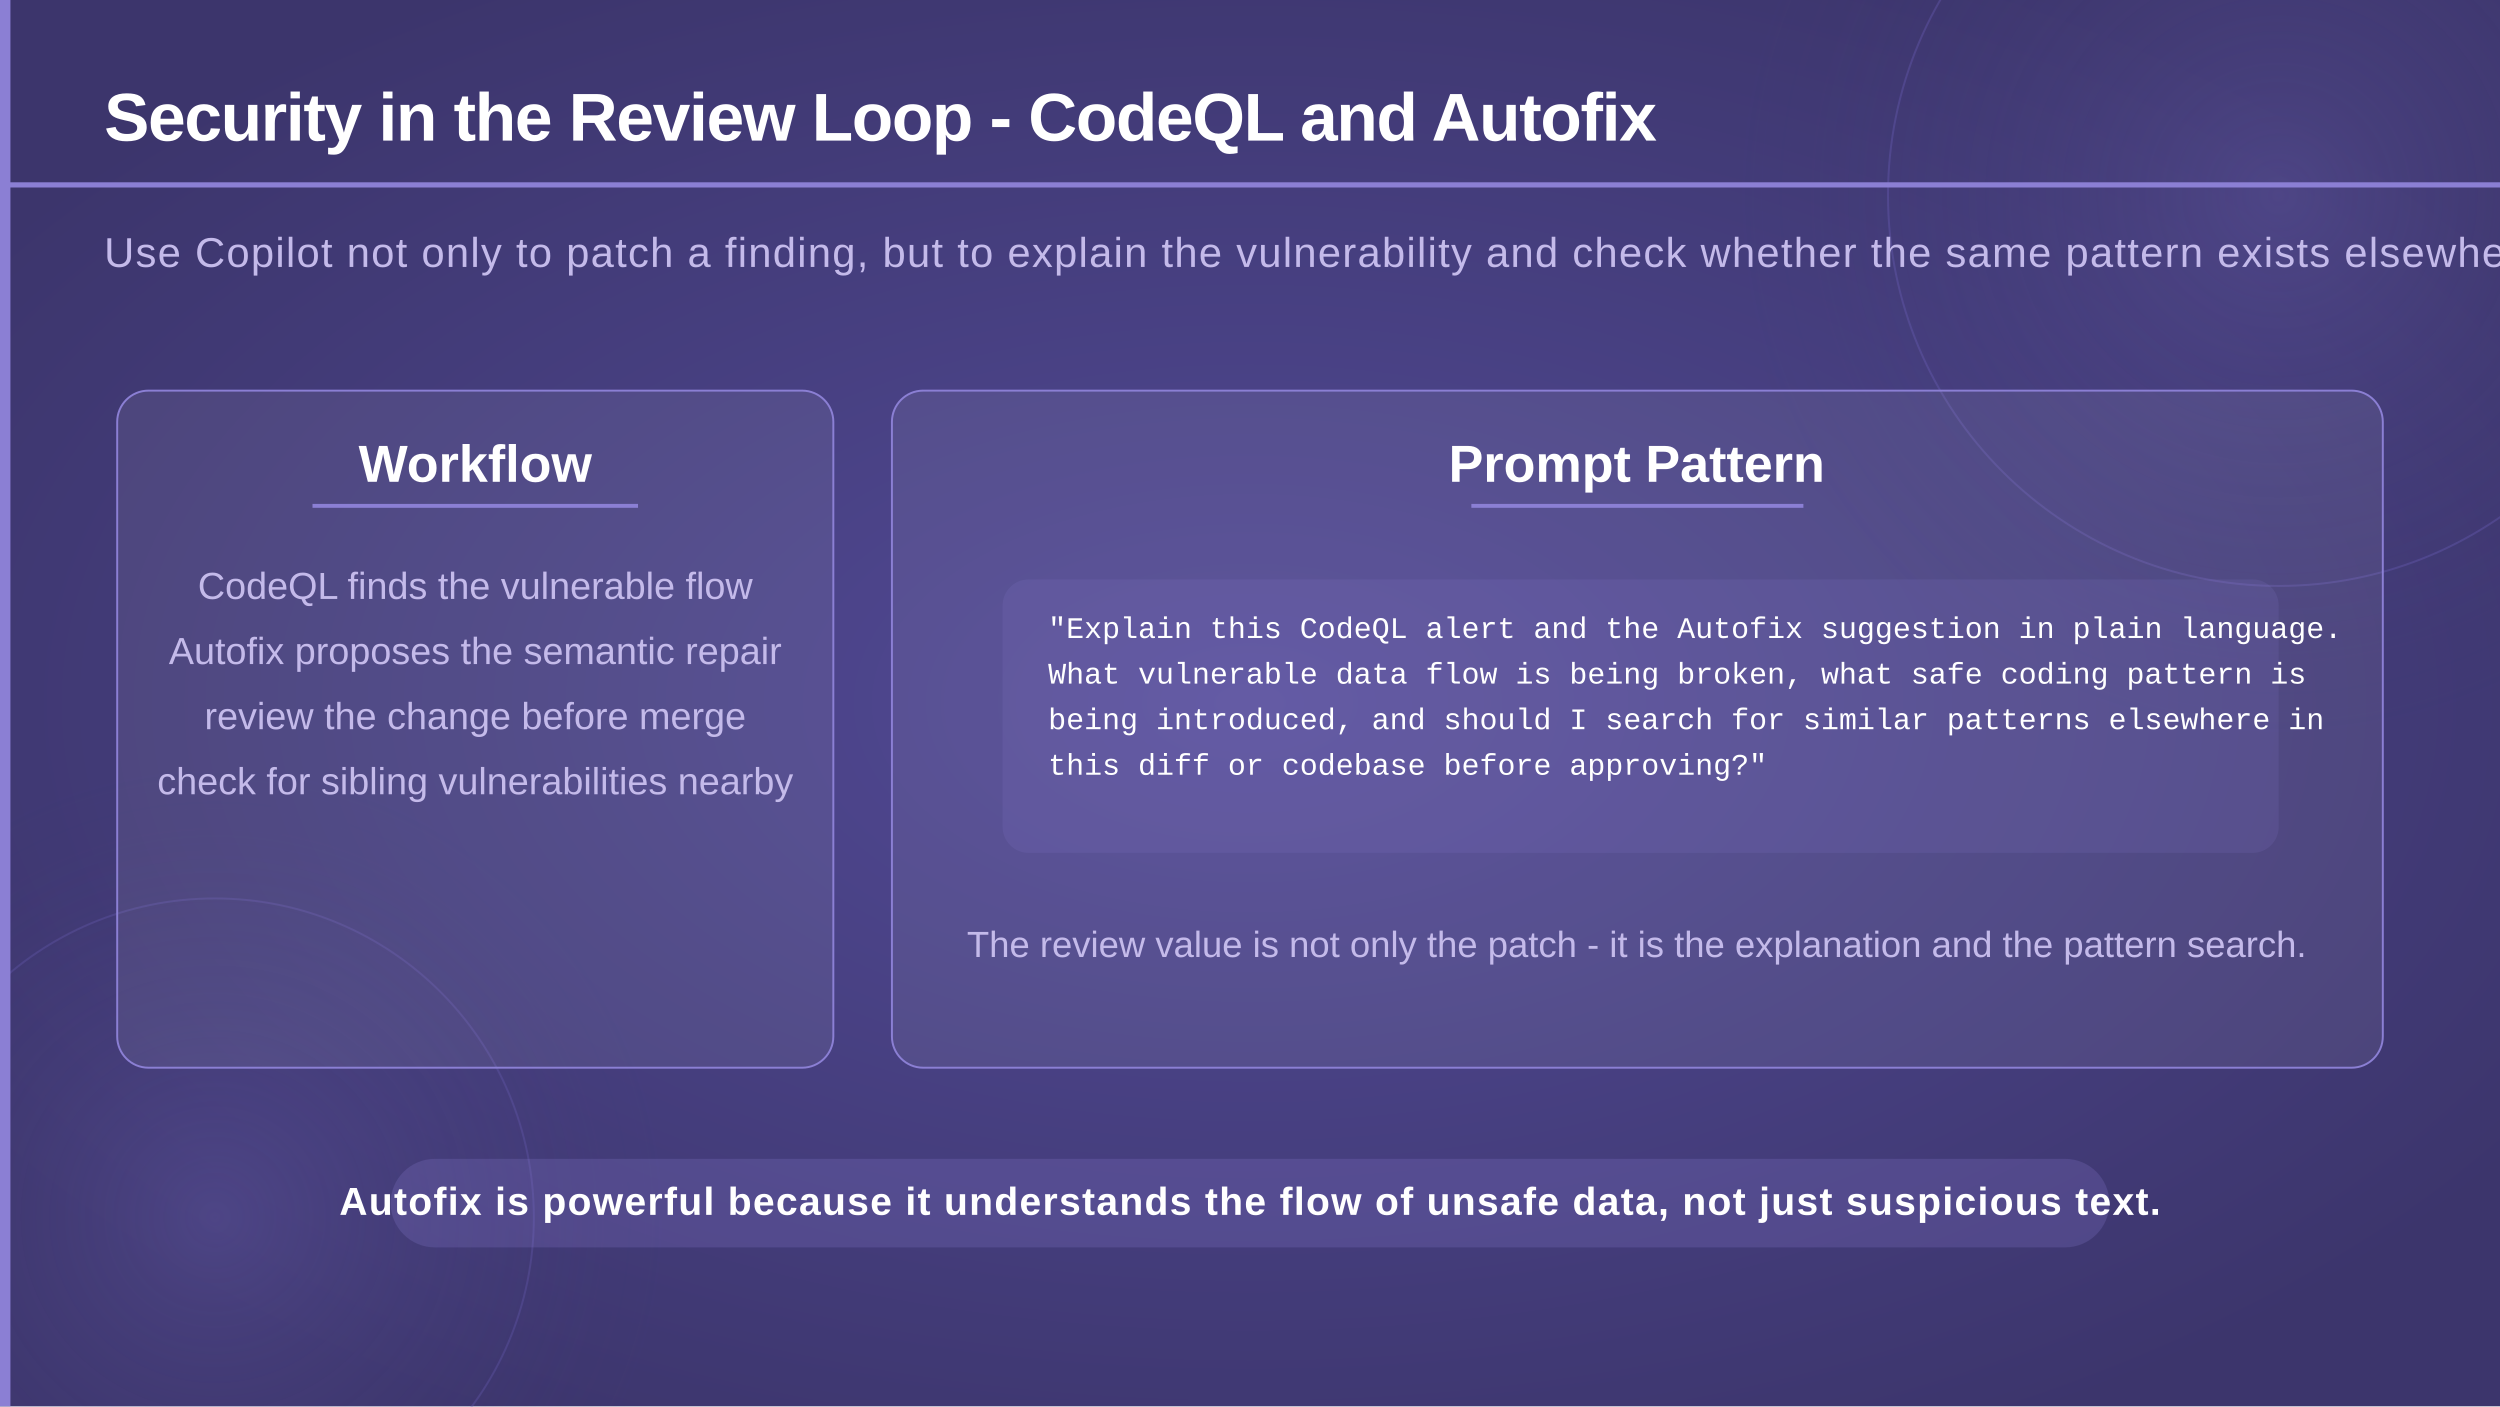
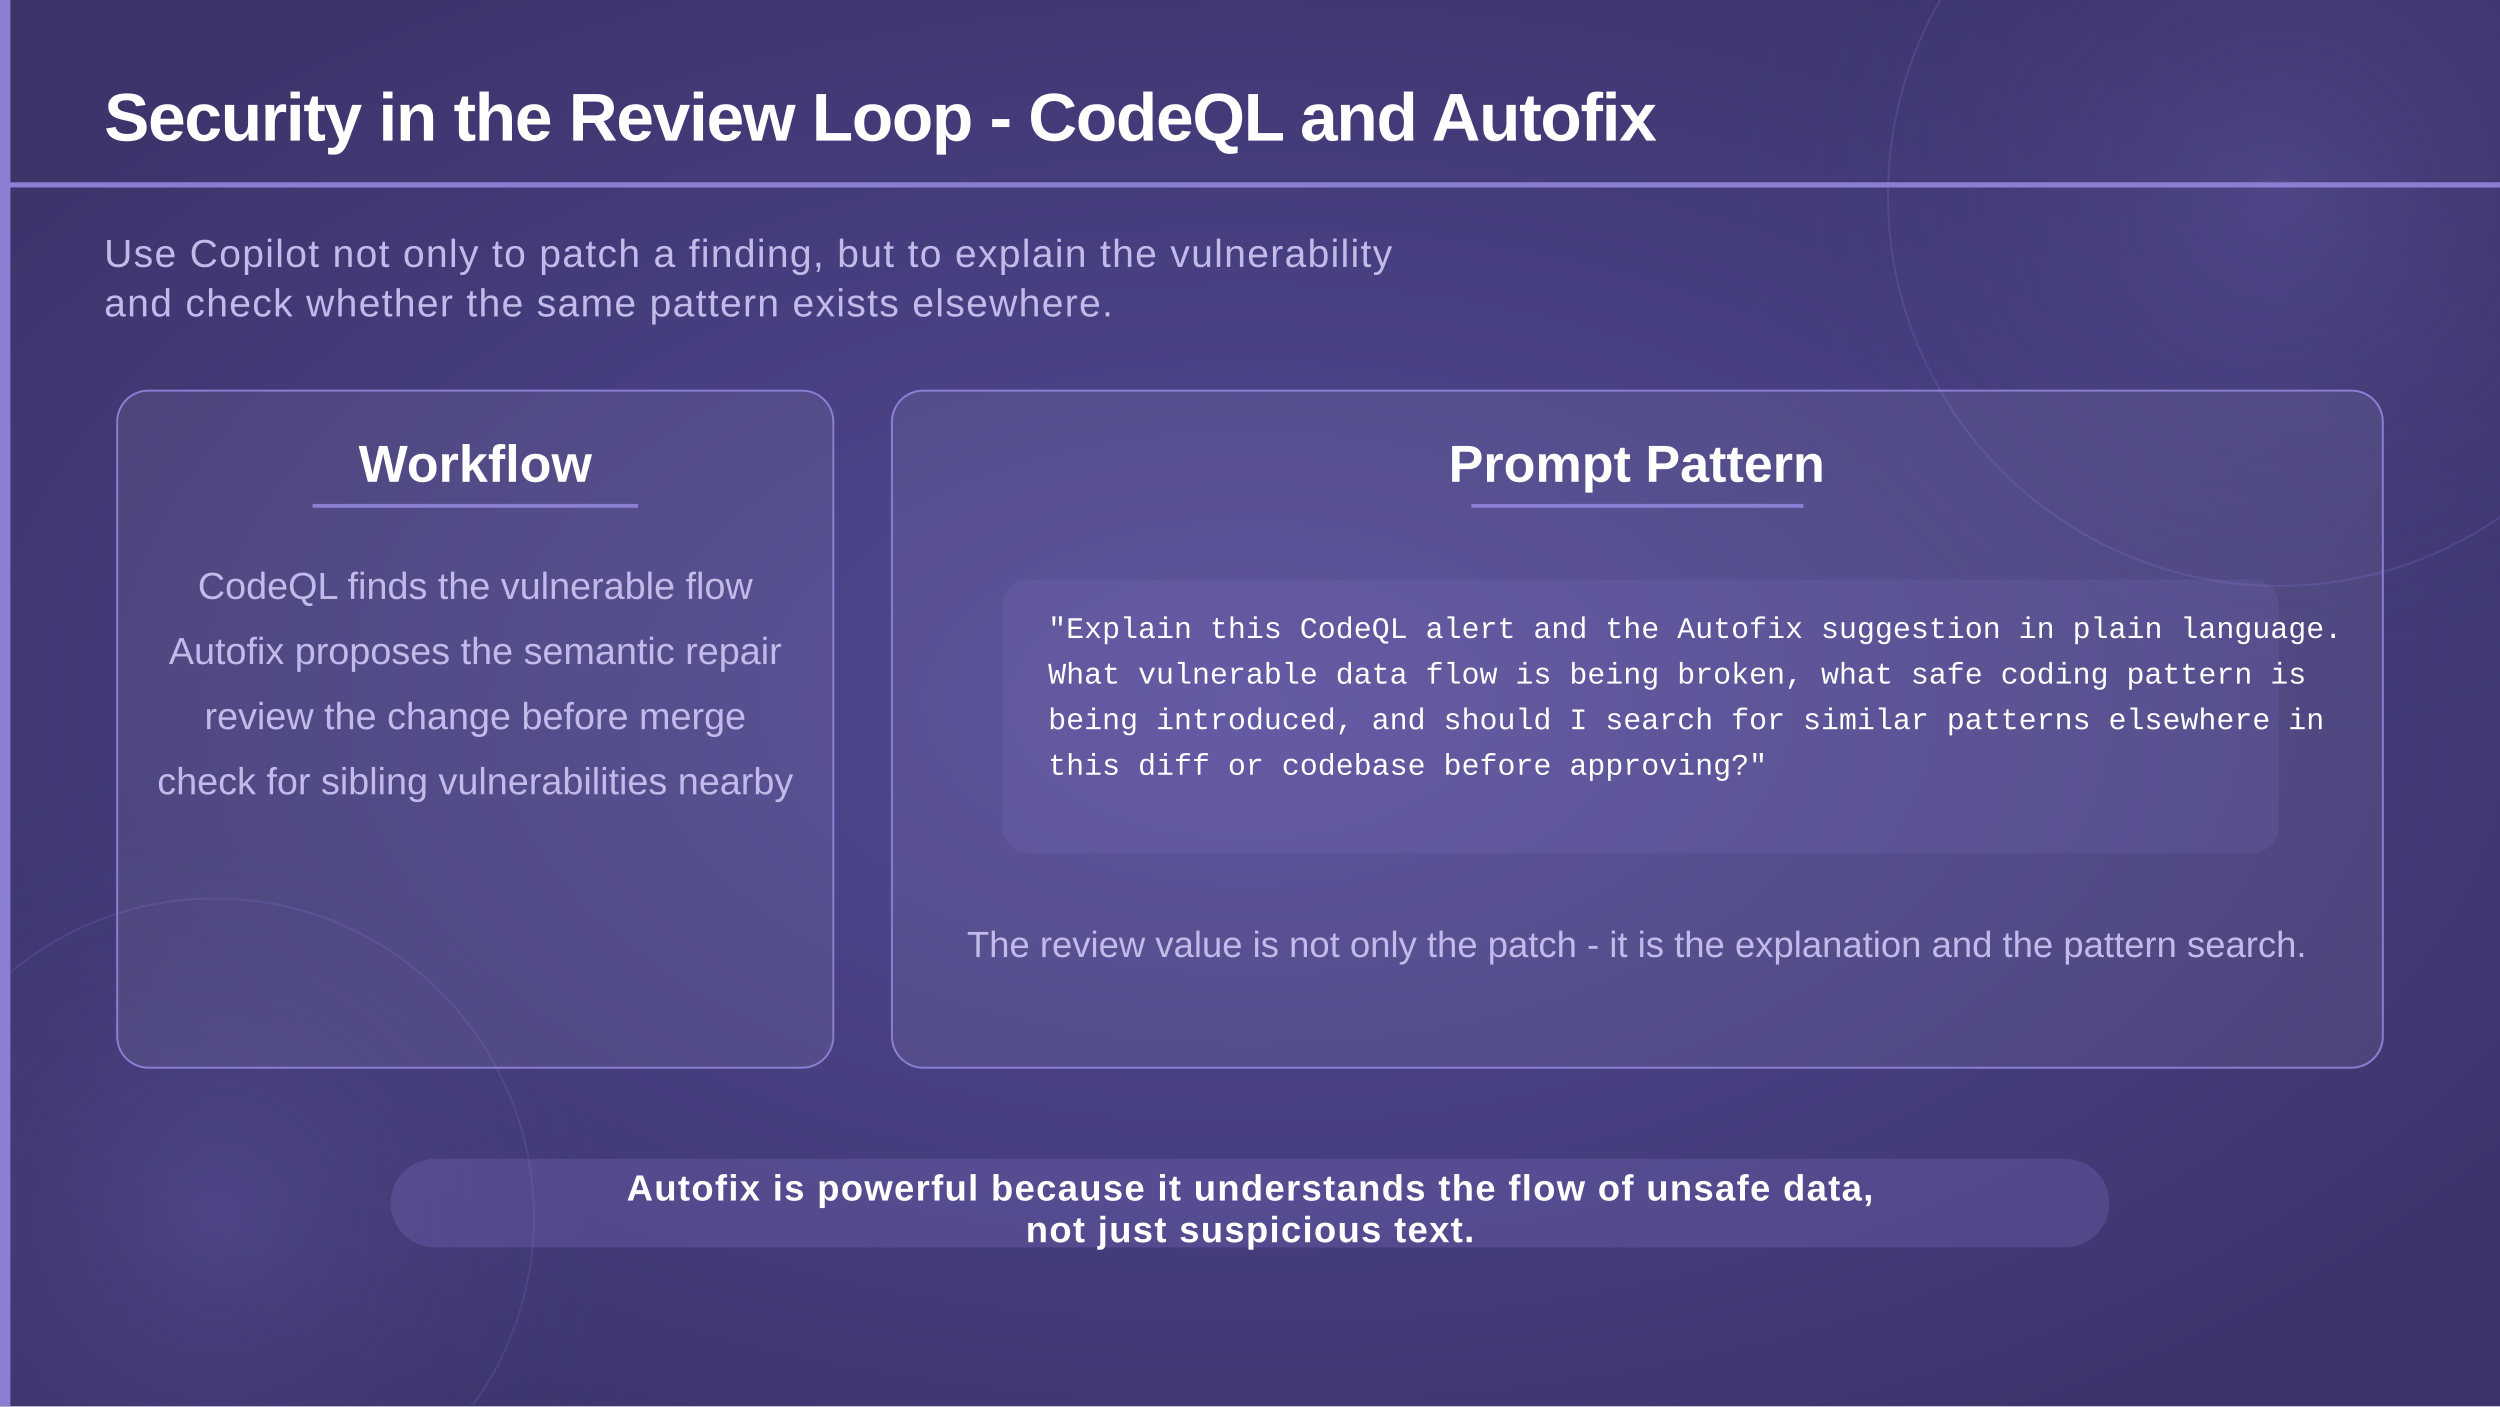
<svg xmlns="http://www.w3.org/2000/svg" viewBox="0 0 1920 1080" width="1920" height="1080">
  <defs>
    <radialGradient id="bgGlow" cx="50%" cy="50%" r="60%">
      <stop offset="0%" stop-color="#524a96" stop-opacity="1" />
      <stop offset="100%" stop-color="#3c356c" stop-opacity="1" />
    </radialGradient>
    <radialGradient id="circleGlow" cx="50%" cy="50%" r="50%">
      <stop offset="0%" stop-color="#7c70c8" stop-opacity="0.25" />
      <stop offset="100%" stop-color="#3c356c" stop-opacity="0" />
    </radialGradient>
  </defs>
  <rect width="1920" height="1080" fill="url(#bgGlow)" />
  <circle cx="1750" cy="150" r="420" fill="url(#circleGlow)" />
  <circle cx="1750" cy="150" r="300" fill="none" stroke="#6a5fb8" stroke-width="1.5" opacity="0.35" />
  <circle cx="165" cy="935" r="350" fill="url(#circleGlow)" />
  <circle cx="165" cy="935" r="245" fill="none" stroke="#6a5fb8" stroke-width="1.5" opacity="0.3" />
  <rect x="0" y="0" width="8" height="1080" fill="#8b7fd4" />
  <text x="80" y="108" font-family="'Segoe UI', 'Helvetica Neue', Arial, sans-serif" font-size="52" font-weight="700" fill="#ffffff" letter-spacing="-1">Security in the Review Loop - CodeQL and Autofix</text>
  <rect x="0" y="140" width="1920" height="4" fill="#8b7fd4" />
-   <text x="80" y="205" font-family="'Segoe UI', 'Helvetica Neue', Arial, sans-serif" font-size="32" font-weight="300" fill="#c4baea" letter-spacing="1">Use Copilot not only to patch a finding, but to explain the vulnerability and check whether the same pattern exists elsewhere.</text>
+   <text x="80" y="205" font-family="'Segoe UI', 'Helvetica Neue', Arial, sans-serif" font-size="30" font-weight="300" fill="#c4baea" letter-spacing="1">Use Copilot not only to patch a finding, but to explain the vulnerability</text>
+   <text x="80" y="243" font-family="'Segoe UI', 'Helvetica Neue', Arial, sans-serif" font-size="30" font-weight="300" fill="#c4baea" letter-spacing="1">and check whether the same pattern exists elsewhere.</text>
  <rect x="90" y="300" width="550" height="520" rx="24" fill="#ffffff" fill-opacity="0.07" stroke="#8b7fd4" stroke-width="1.5" />
  <text x="365" y="370" text-anchor="middle" font-family="'Segoe UI', 'Helvetica Neue', Arial, sans-serif" font-size="40" font-weight="700" fill="#ffffff">Workflow</text>
  <rect x="240" y="387" width="250" height="3" fill="#8b7fd4" />
  <text x="365" y="460" text-anchor="middle" font-family="'Segoe UI', 'Helvetica Neue', Arial, sans-serif" font-size="29" font-weight="300" fill="#c4baea">CodeQL finds the vulnerable flow</text>
  <text x="365" y="510" text-anchor="middle" font-family="'Segoe UI', 'Helvetica Neue', Arial, sans-serif" font-size="29" font-weight="300" fill="#c4baea">Autofix proposes the semantic repair</text>
  <text x="365" y="560" text-anchor="middle" font-family="'Segoe UI', 'Helvetica Neue', Arial, sans-serif" font-size="29" font-weight="300" fill="#c4baea">review the change before merge</text>
  <text x="365" y="610" text-anchor="middle" font-family="'Segoe UI', 'Helvetica Neue', Arial, sans-serif" font-size="29" font-weight="300" fill="#c4baea">check for sibling vulnerabilities nearby</text>
  <rect x="685" y="300" width="1145" height="520" rx="24" fill="#ffffff" fill-opacity="0.07" stroke="#8b7fd4" stroke-width="1.5" />
  <text x="1257" y="370" text-anchor="middle" font-family="'Segoe UI', 'Helvetica Neue', Arial, sans-serif" font-size="40" font-weight="700" fill="#ffffff">Prompt Pattern</text>
  <rect x="1130" y="387" width="255" height="3" fill="#8b7fd4" />
  <rect x="770" y="445" width="980" height="210" rx="20" fill="#8b7fd4" opacity="0.14" />
  <text x="805" y="490" font-family="'Consolas', 'Courier New', monospace" font-size="23" fill="#ffffff">"Explain this CodeQL alert and the Autofix suggestion in plain language.</text>
  <text x="805" y="525" font-family="'Consolas', 'Courier New', monospace" font-size="23" fill="#ffffff">What vulnerable data flow is being broken, what safe coding pattern is</text>
  <text x="805" y="560" font-family="'Consolas', 'Courier New', monospace" font-size="23" fill="#ffffff">being introduced, and should I search for similar patterns elsewhere in</text>
  <text x="805" y="595" font-family="'Consolas', 'Courier New', monospace" font-size="23" fill="#ffffff">this diff or codebase before approving?"</text>
  <text x="1257" y="735" text-anchor="middle" font-family="'Segoe UI', 'Helvetica Neue', Arial, sans-serif" font-size="28" font-weight="300" fill="#c4baea">The review value is not only the patch - it is the explanation and the pattern search.</text>
  <rect x="300" y="890" width="1320" height="68" rx="34" fill="#8b7fd4" opacity="0.22" />
-   <text x="960" y="933" text-anchor="middle" font-family="'Segoe UI', 'Helvetica Neue', Arial, sans-serif" font-size="30" font-weight="600" fill="#ffffff" letter-spacing="1">Autofix is powerful because it understands the flow of unsafe data, not just suspicious text.</text>
+   <text x="960" y="922" text-anchor="middle" font-family="'Segoe UI', 'Helvetica Neue', Arial, sans-serif" font-size="28" font-weight="600" fill="#ffffff" letter-spacing="1">Autofix is powerful because it understands the flow of unsafe data,</text>
+   <text x="960" y="954" text-anchor="middle" font-family="'Segoe UI', 'Helvetica Neue', Arial, sans-serif" font-size="28" font-weight="600" fill="#ffffff" letter-spacing="1">not just suspicious text.</text>
</svg>
